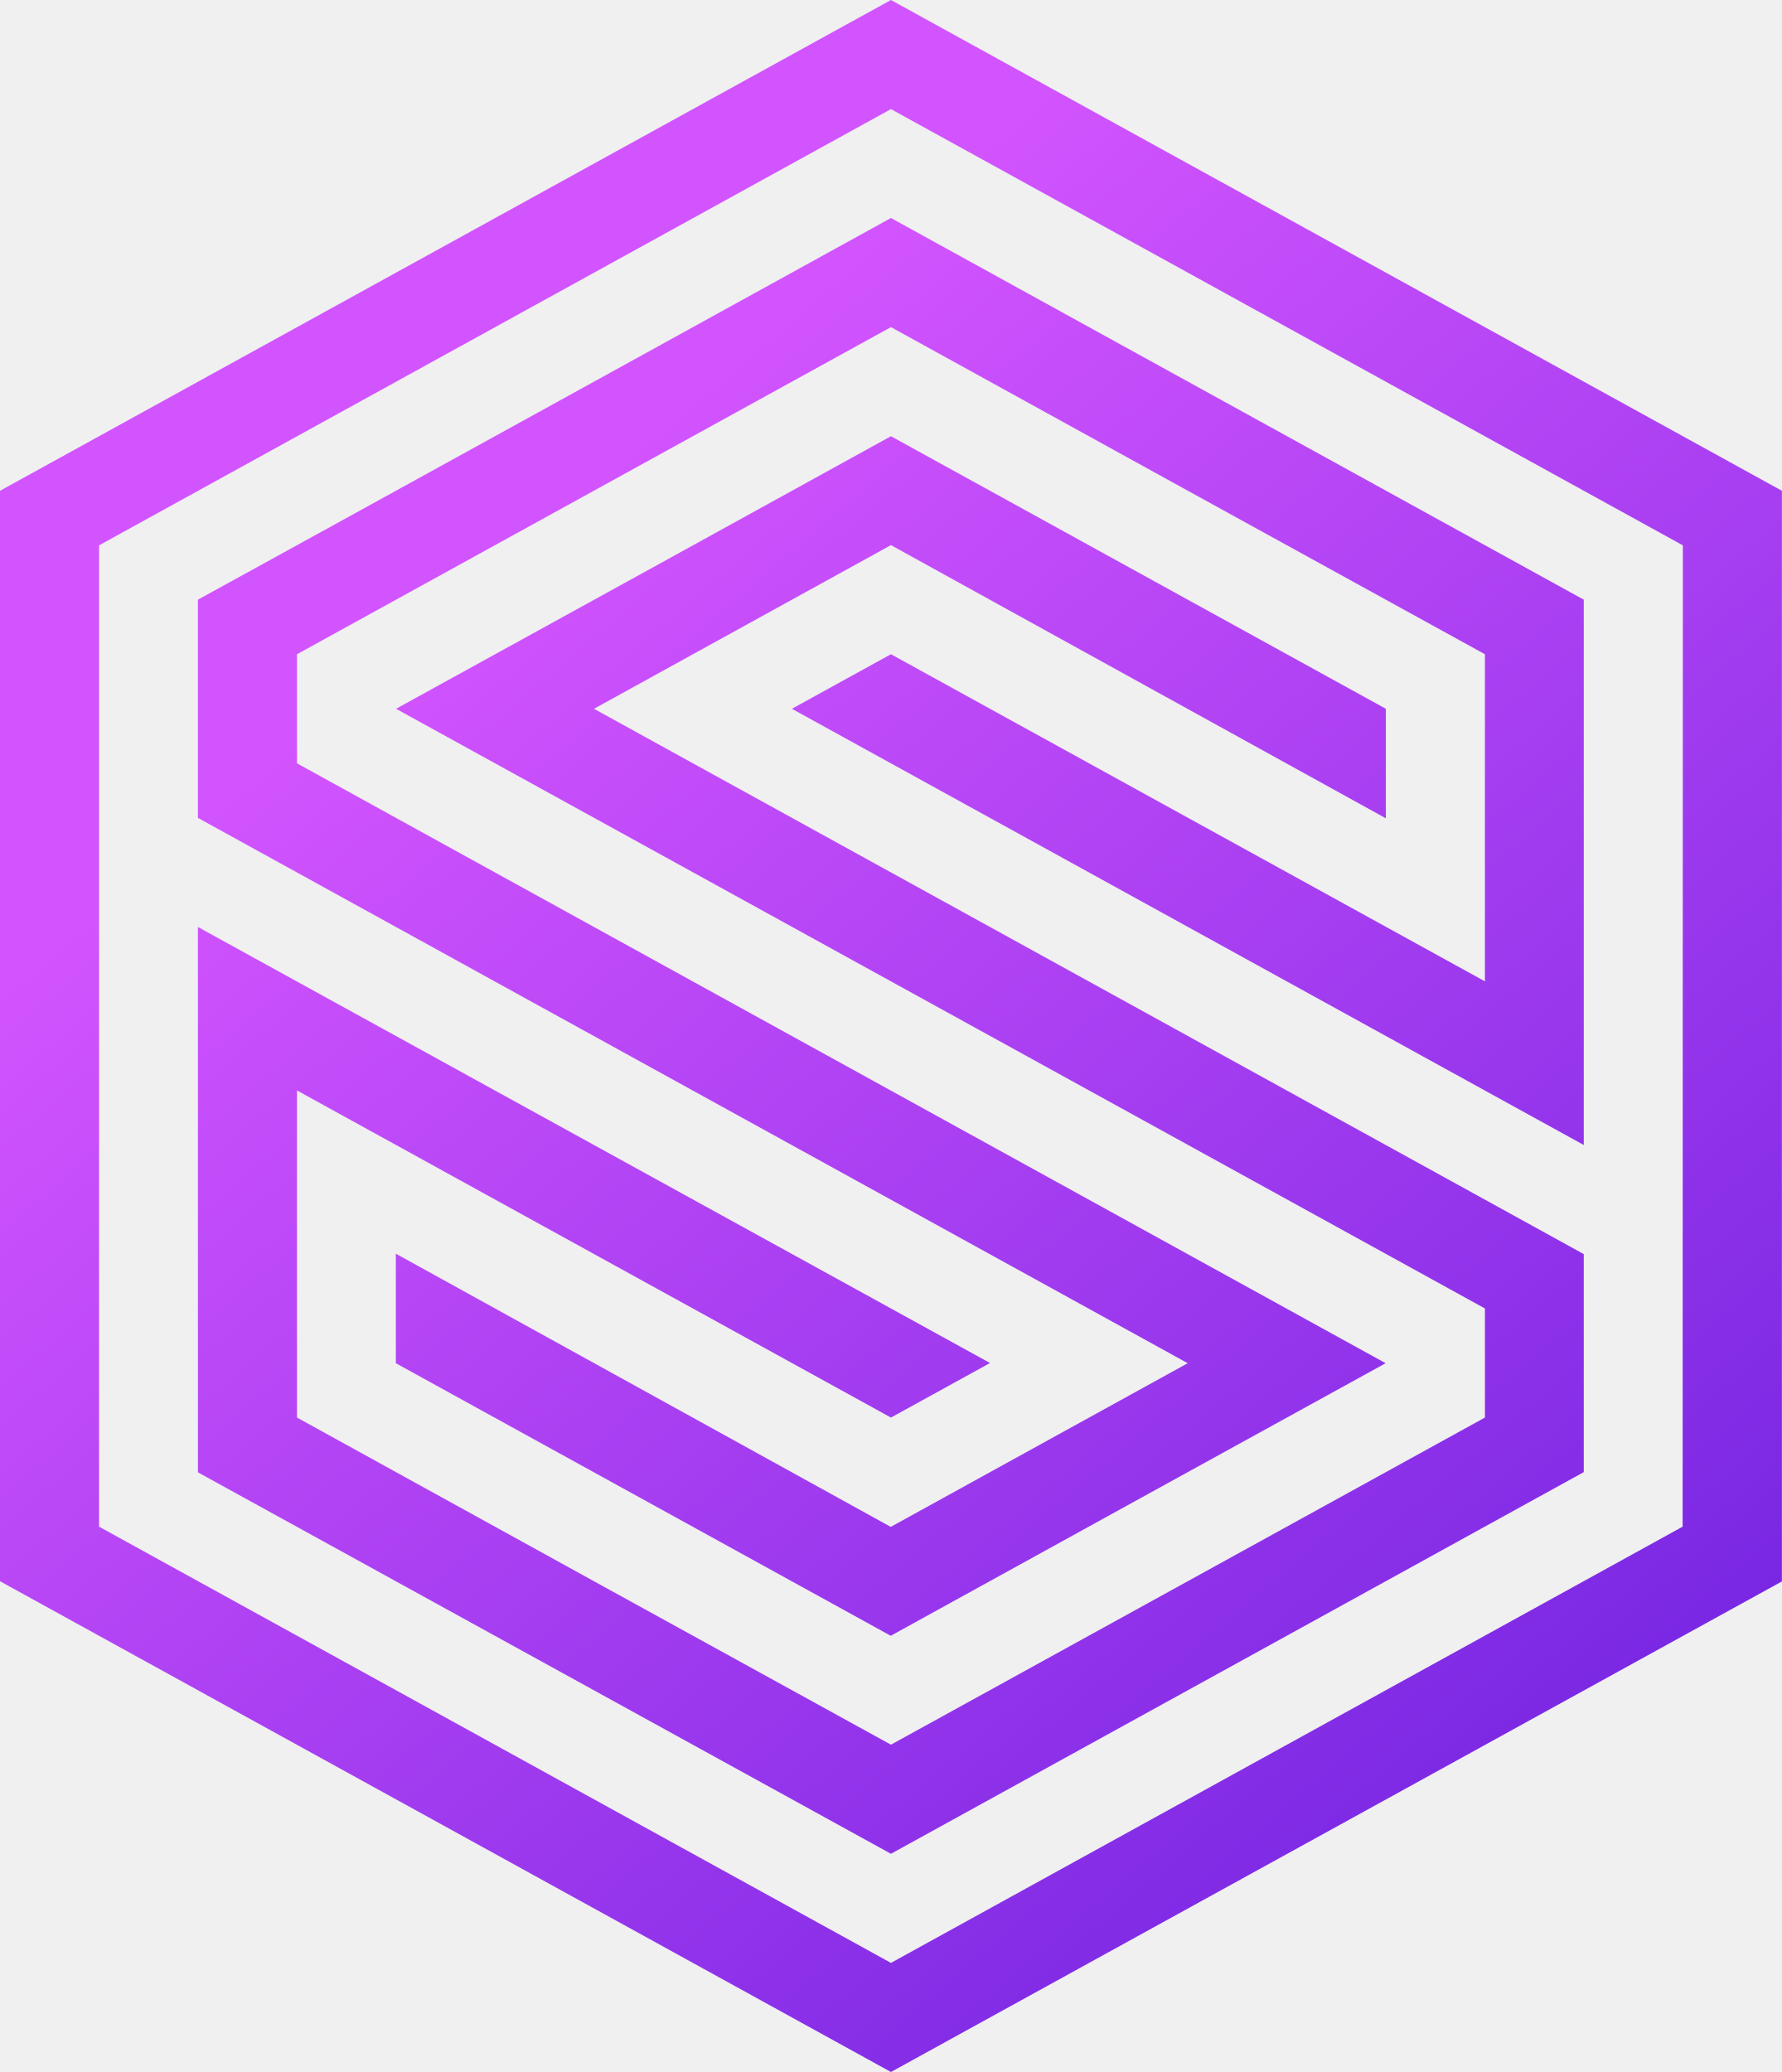
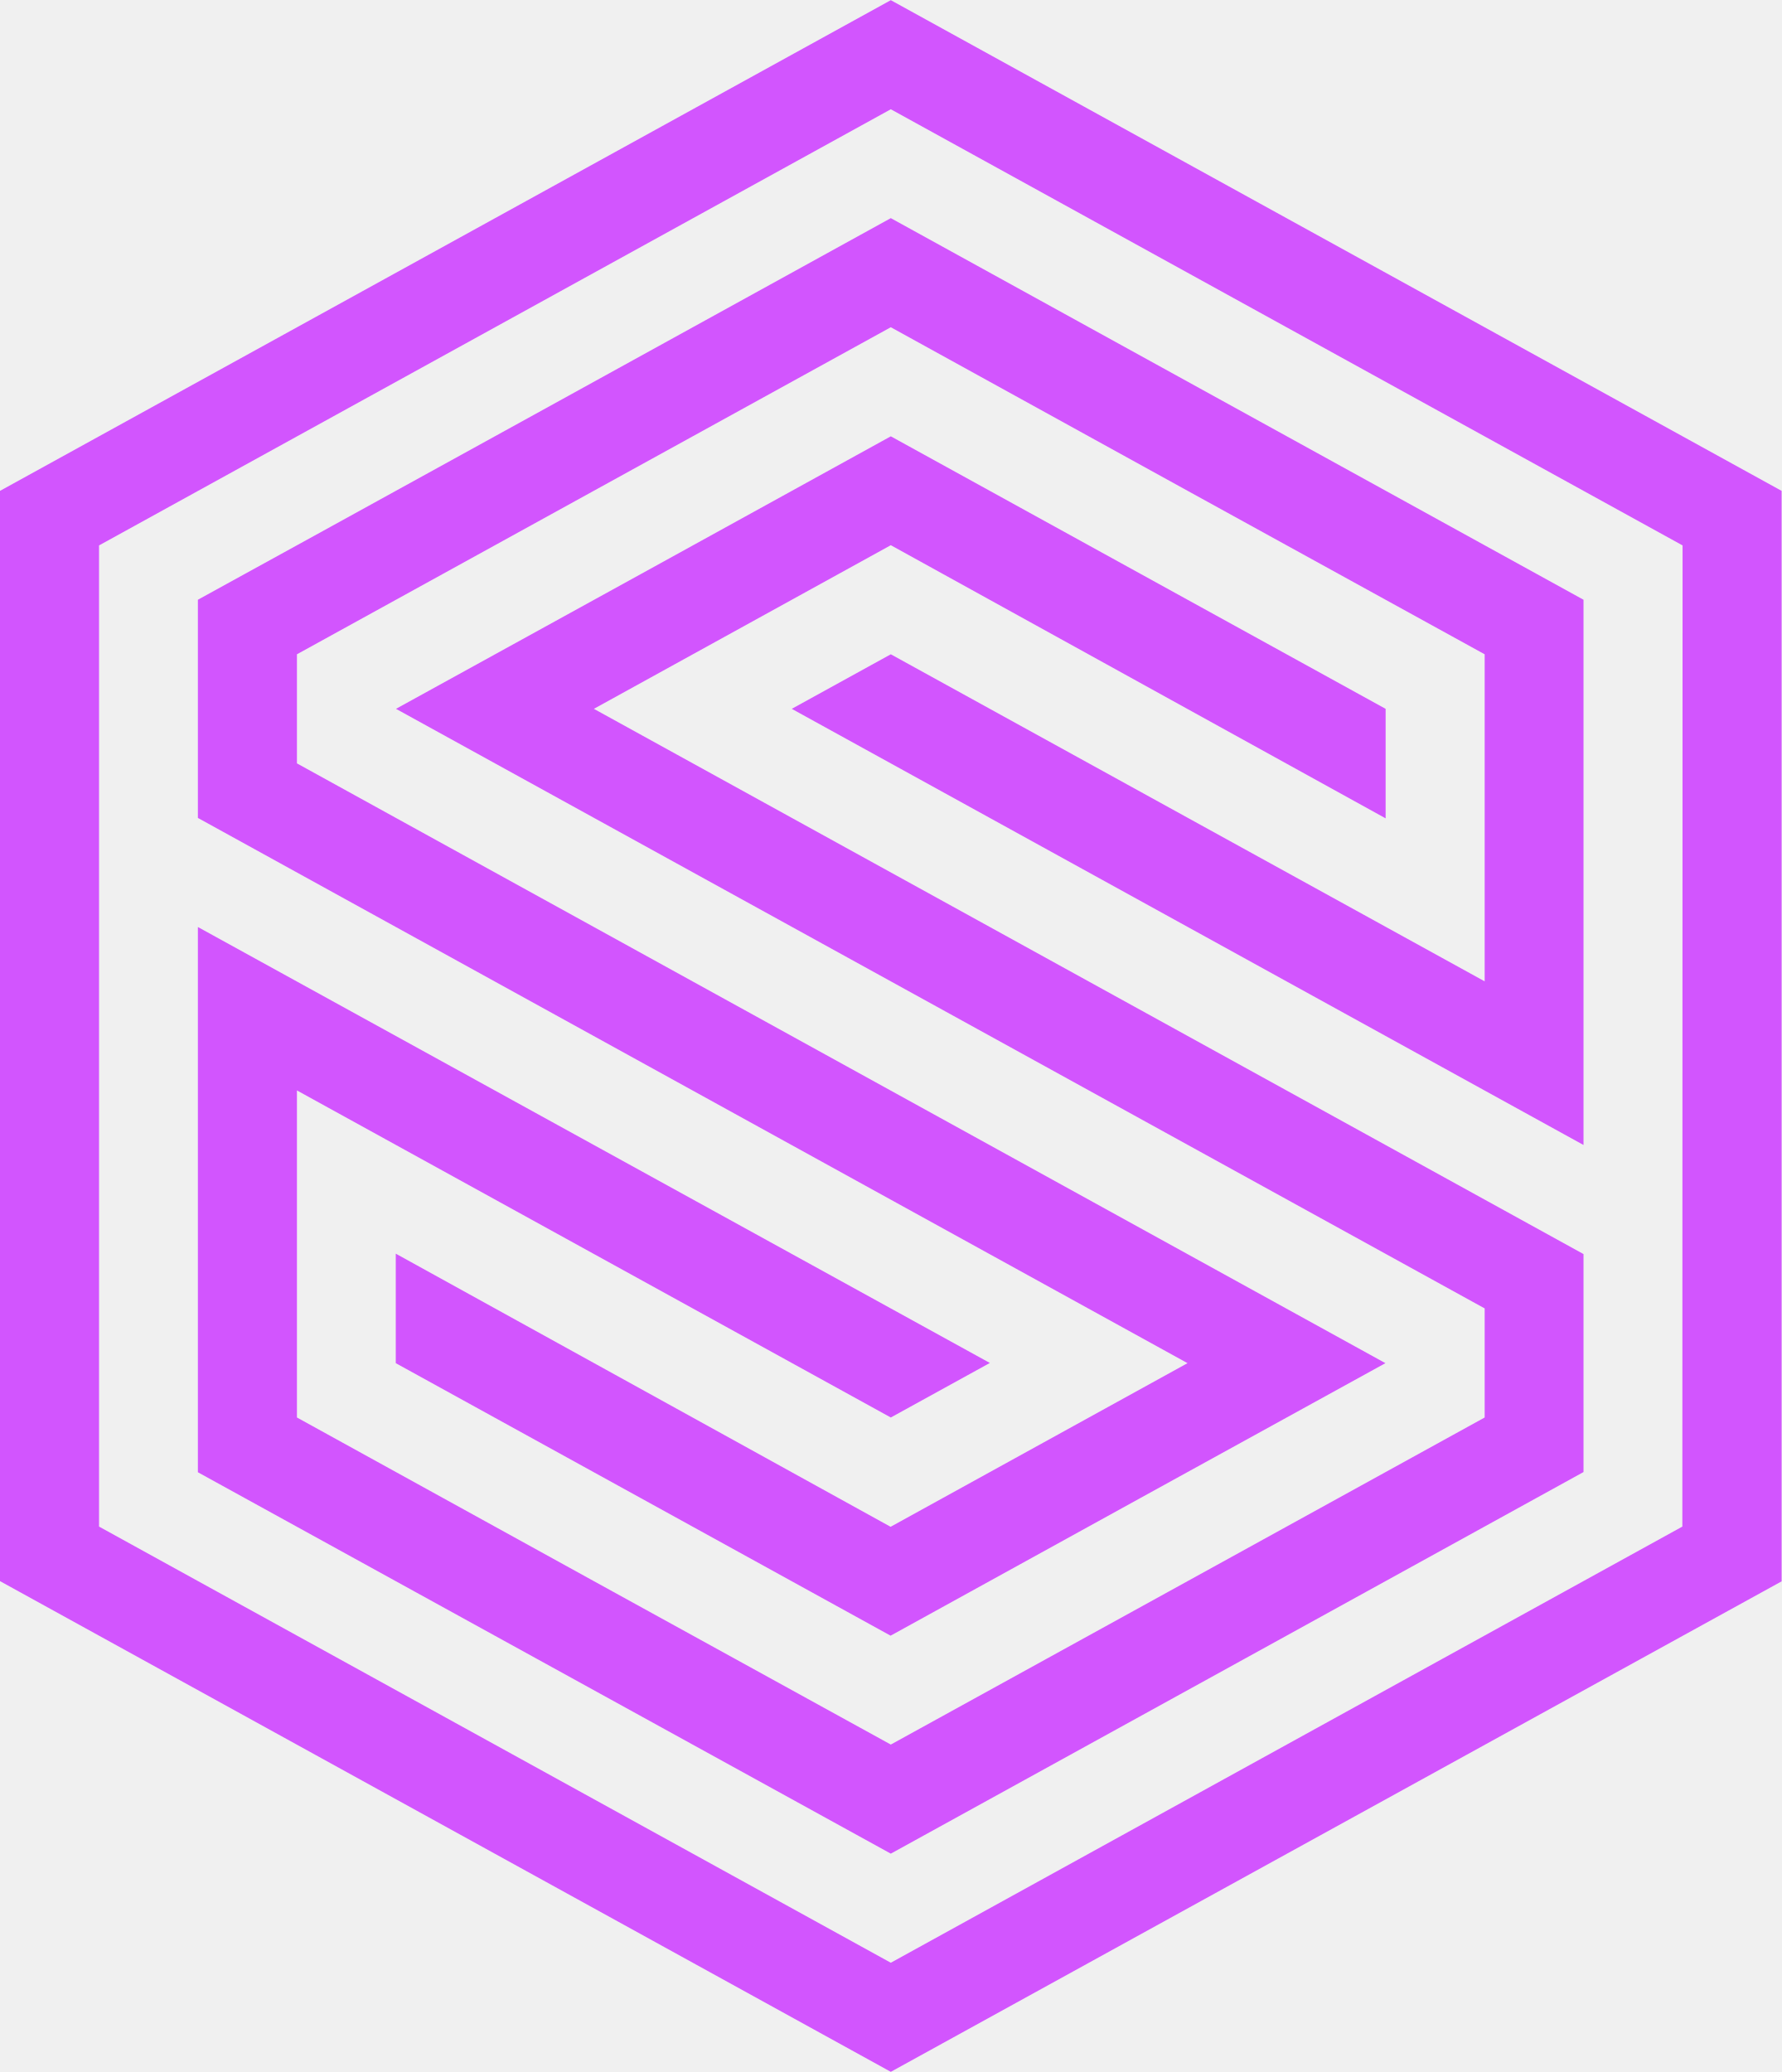
- <svg xmlns="http://www.w3.org/2000/svg" width="1486" height="1728" viewBox="0 0 1486 1728" fill="none">
-   <g clip-path="url(#clip0_30050_26067)">
-     <path d="M743 454.616L1155.72 682.453V591.107L743 363.799C681.614 397.657 384.945 561.128 330.281 591.107C381.053 619.146 914.244 912.759 1238.33 1091.22V1182.21C1194.28 1206.55 743 1455.02 743 1455.02C619.52 1387.13 370.969 1250.28 247.667 1182.21V909.409L743 1182.21L825.615 1136.72L165.052 773.094V1227.89L743 1546.01C799.963 1514.62 1278.67 1250.99 1320.77 1227.71V1045.9L495.333 591.107L743 454.616ZM165.052 500.113V682.101L990.49 1136.89L742.823 1273.38L330.104 1045.55V1136.89L742.823 1364.2C804.209 1330.34 1100.88 1166.87 1155.54 1136.89C1104.77 1108.85 571.756 815.241 247.667 636.604V545.61C291.716 521.274 743 272.805 743 272.805C866.303 340.874 1114.85 477.717 1238.33 545.61V818.415L743 545.61L660.385 591.107L1320.77 954.906V500.113L743 181.811C685.86 213.377 207.332 477.012 165.052 500.113ZM743 0L0 409.296V1318.7L743 1728L1486 1318.88V409.296L743 0ZM1403.21 1273.21L743 1637.01L82.615 1273.21V454.793L743 90.994L1403.39 454.793L1403.21 1273.21Z" fill="url(#paint0_linear_30050_26067)" />
-   </g>
-   <defs>
-     <linearGradient id="paint0_linear_30050_26067" x1="0" y1="0" x2="1487.15" y2="1727.03" gradientUnits="userSpaceOnUse">
-       <stop offset="0.272" stop-color="#D254FE" />
-       <stop offset="1" stop-color="#651DDD" />
-     </linearGradient>
-     <clipPath id="clip0_30050_26067">
-       <rect width="1486" height="1728" fill="white" />
-     </clipPath>
-   </defs>
+ <svg xmlns="http://www.w3.org/2000/svg" width="184" height="214" viewBox="0 0 1486 1728" fill="none">
+   <path d="M743 454.616L1155.72 682.453V591.107L743 363.799C681.614 397.657 384.945 561.128 330.281 591.107C381.053 619.146 914.244 912.759 1238.33 1091.22V1182.21C1194.28 1206.55 743 1455.02 743 1455.02C619.52 1387.13 370.969 1250.28 247.667 1182.21V909.409L743 1182.21L825.615 1136.72L165.052 773.094V1227.89L743 1546.01C799.963 1514.62 1278.67 1250.99 1320.77 1227.71V1045.9L495.333 591.107L743 454.616ZM165.052 500.113V682.101L990.49 1136.89L742.823 1273.38L330.104 1045.55V1136.89L742.823 1364.2C804.209 1330.34 1100.88 1166.87 1155.54 1136.89C1104.77 1108.85 571.756 815.241 247.667 636.604V545.61C291.716 521.274 743 272.805 743 272.805C866.303 340.874 1114.85 477.717 1238.33 545.61V818.415L743 545.61L660.385 591.107L1320.77 954.906V500.113L743 181.811C685.86 213.377 207.332 477.012 165.052 500.113ZM743 0L0 409.296V1318.7L743 1728L1486 1318.88V409.296L743 0ZM1403.21 1273.21L743 1637.01L82.615 1273.21V454.793L743 90.994L1403.39 454.793L1403.21 1273.21Z" fill="#D255FE" />
</svg>
